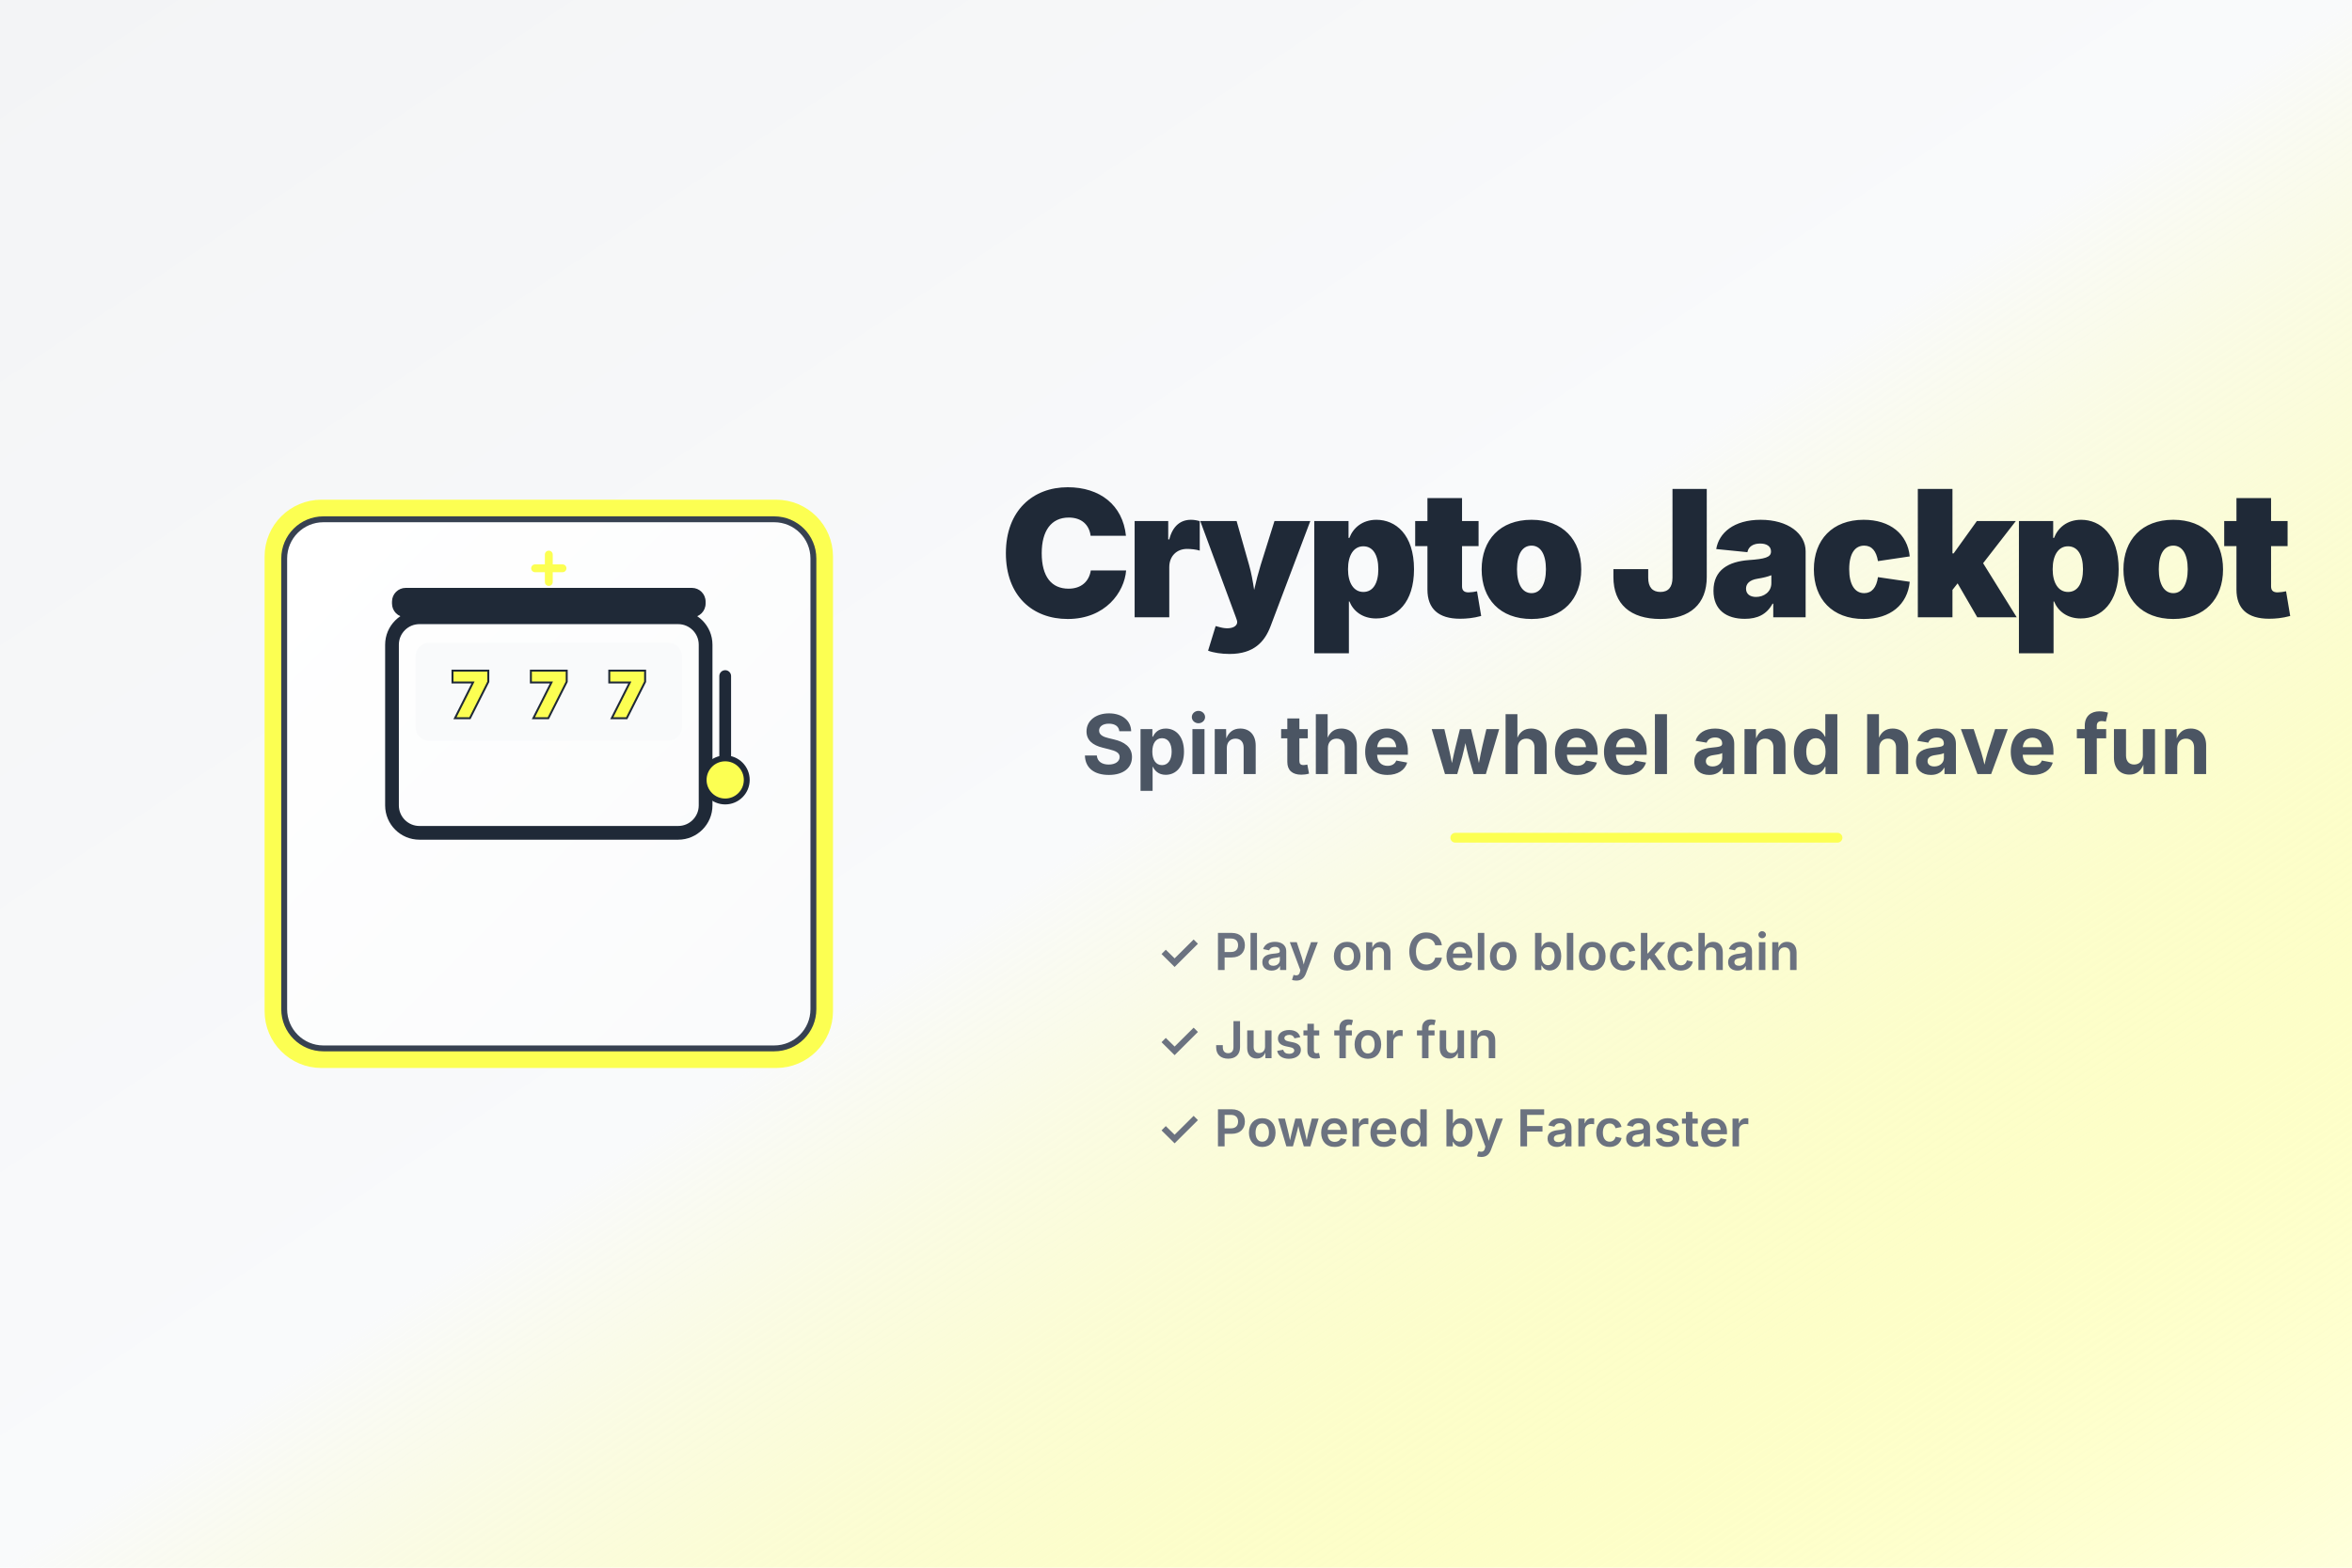
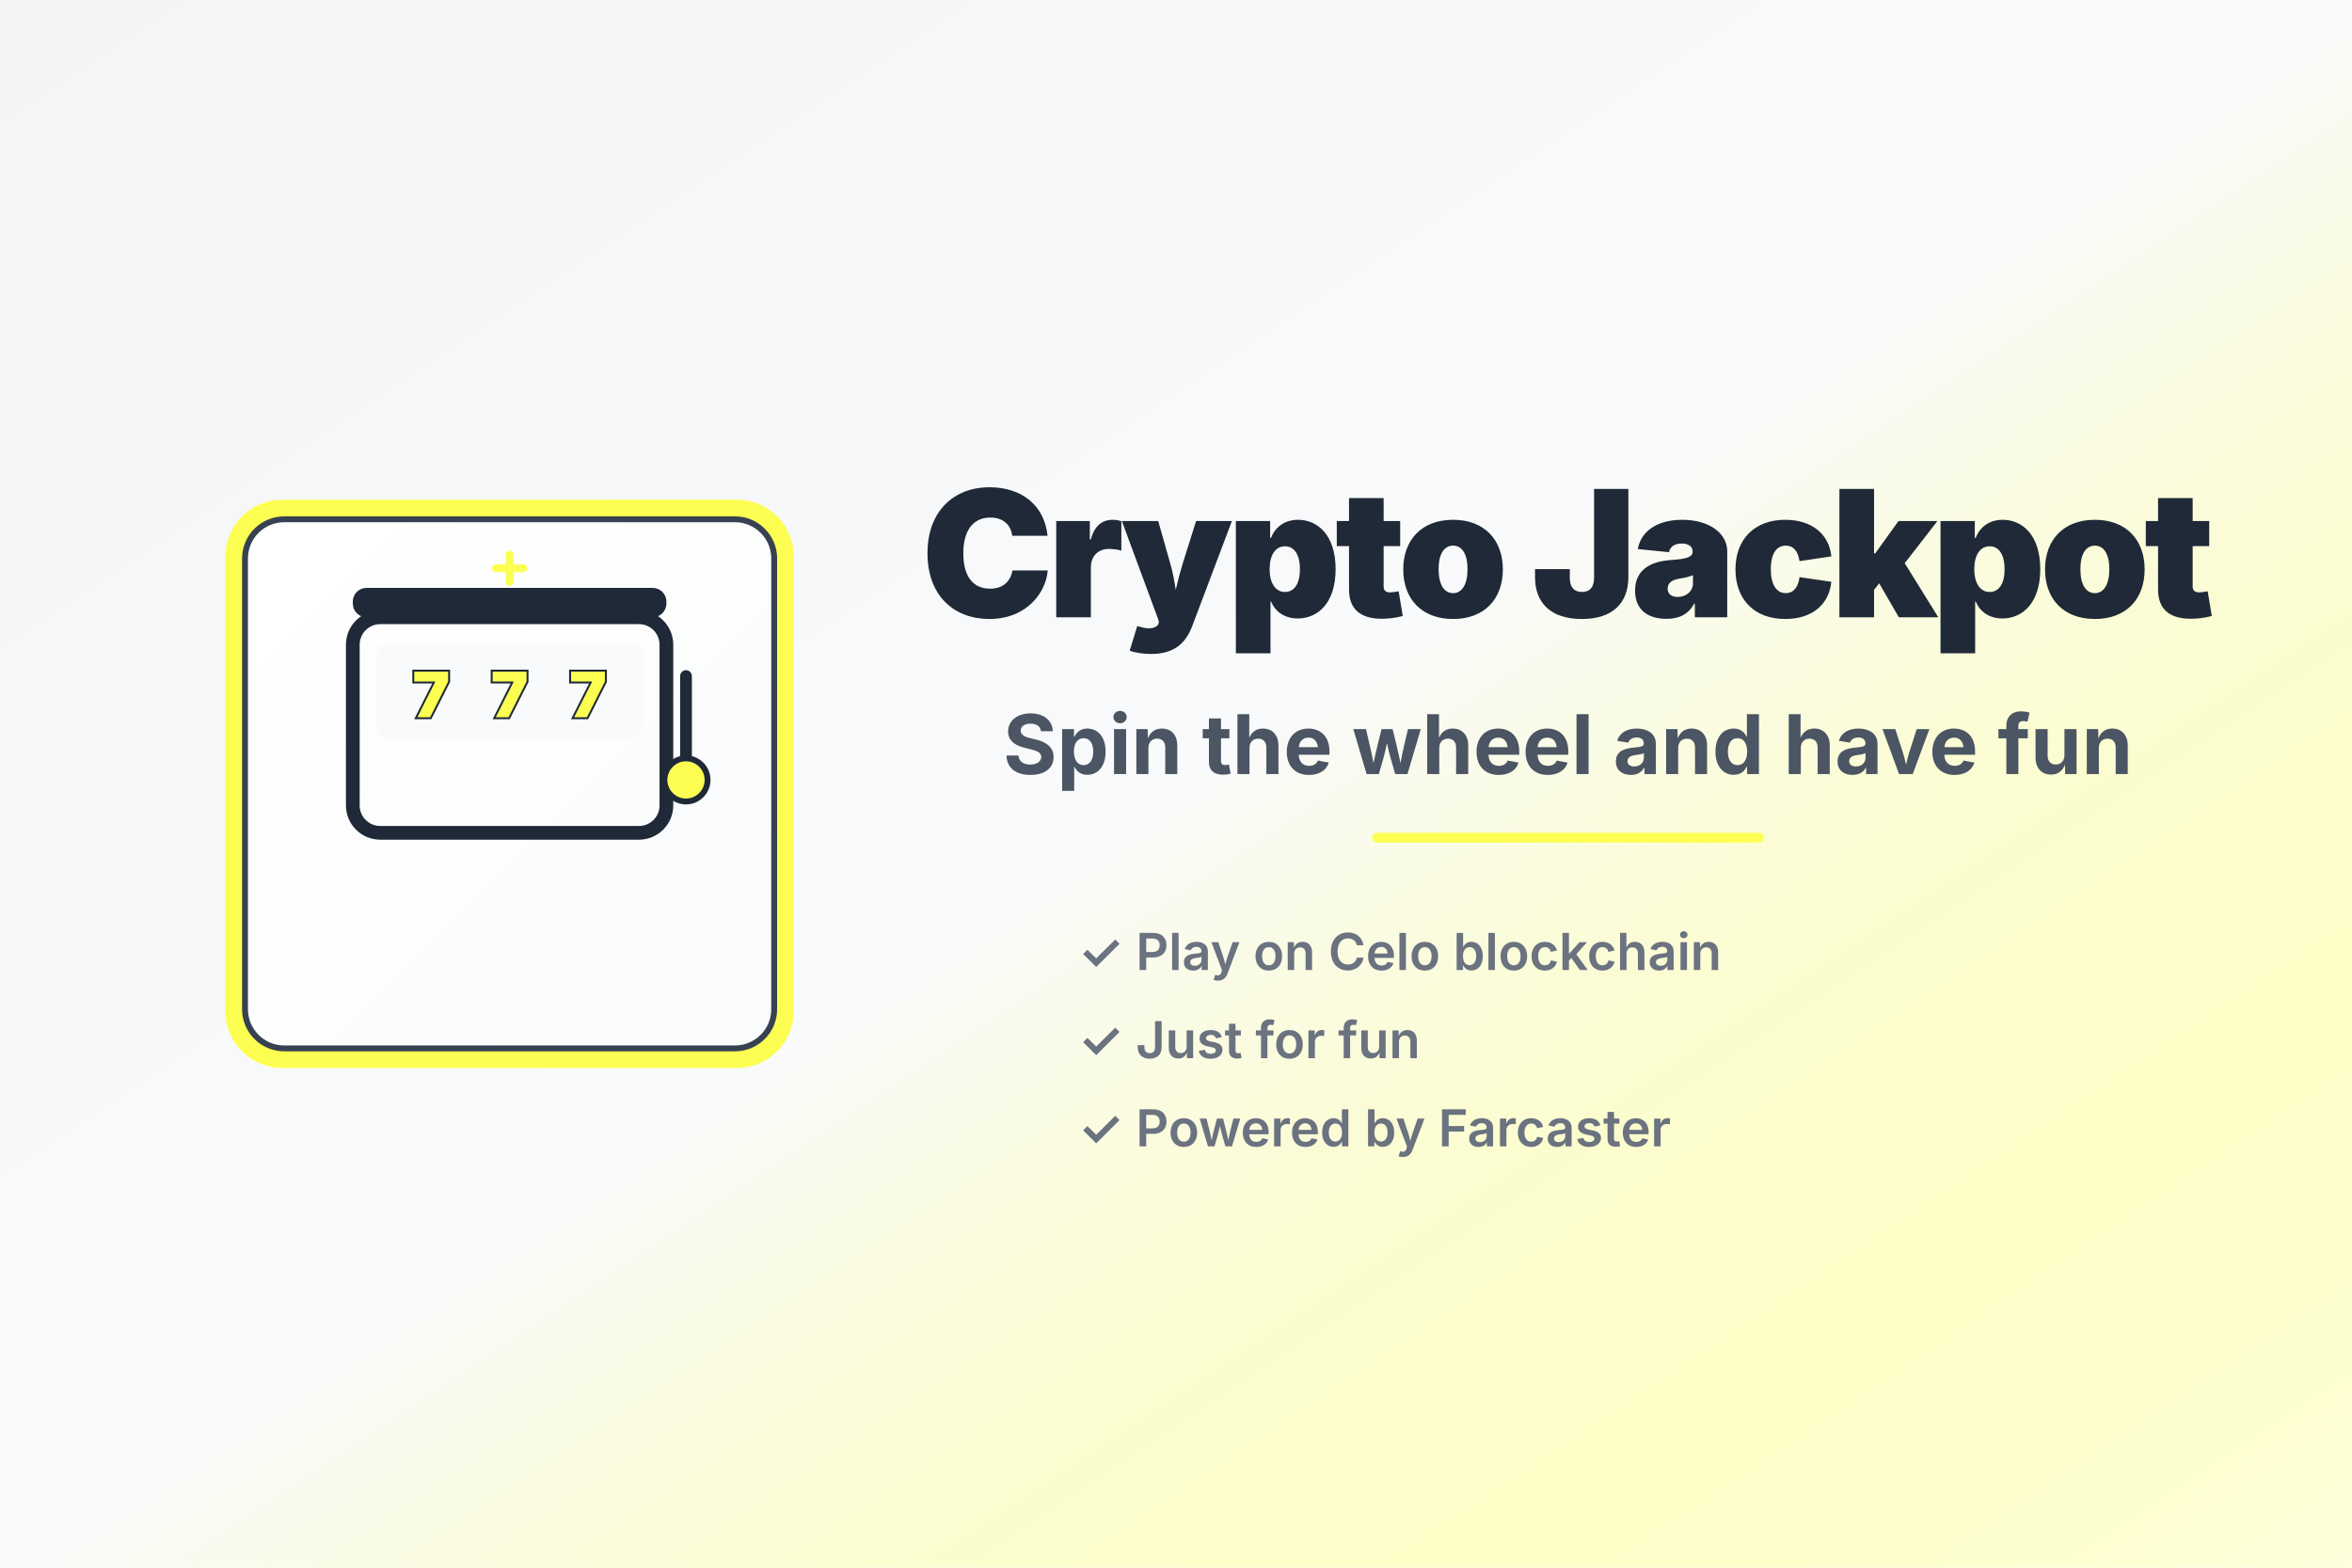
<svg xmlns="http://www.w3.org/2000/svg" width="1200" height="800" viewBox="0 0 1200 800">
  <defs>
    <linearGradient id="ogBg" x1="0%" y1="0%" x2="100%" y2="100%">
      <stop offset="0%" style="stop-color:#f3f4f6;stop-opacity:1" />
      <stop offset="50%" style="stop-color:#f9fafb;stop-opacity:1" />
      <stop offset="100%" style="stop-color:#FCFF52;stop-opacity:0.2" />
    </linearGradient>
    <linearGradient id="ogCardBg" x1="0%" y1="0%" x2="100%" y2="100%">
      <stop offset="0%" style="stop-color:#ffffff;stop-opacity:0.95" />
      <stop offset="100%" style="stop-color:#f9fafb;stop-opacity:0.95" />
    </linearGradient>
  </defs>
  <rect width="1200" height="800" fill="url(#ogBg)" />
-   <g transform="translate(280, 400)">
+   <g transform="translate(260, 400)">
    <rect x="-140" y="-140" width="280" height="280" rx="24" fill="none" stroke="#FCFF52" stroke-width="10" />
    <rect x="-135" y="-135" width="270" height="270" rx="20" fill="url(#ogCardBg)" stroke="#374151" stroke-width="3" />
    <g transform="translate(0, -20)">
      <rect x="-80" y="-65" width="160" height="110" rx="14" fill="none" stroke="#1f2937" stroke-width="7" />
      <rect x="-80" y="-80" width="160" height="15" rx="7" fill="#1f2937" />
      <rect x="-68" y="-52" width="136" height="50" rx="7" fill="#f9fafb" />
      <text x="-40" y="-14" font-size="32" fill="#FCFF52" stroke="#1f2937" stroke-width="2" paint-order="stroke" font-family="system-ui, -apple-system, sans-serif" font-weight="900" text-anchor="middle">7</text>
      <text x="0" y="-14" font-size="32" fill="#FCFF52" stroke="#1f2937" stroke-width="2" paint-order="stroke" font-family="system-ui, -apple-system, sans-serif" font-weight="900" text-anchor="middle">7</text>
      <text x="40" y="-14" font-size="32" fill="#FCFF52" stroke="#1f2937" stroke-width="2" paint-order="stroke" font-family="system-ui, -apple-system, sans-serif" font-weight="900" text-anchor="middle">7</text>
      <g transform="translate(90, 0)">
        <line x1="0" y1="-35" x2="0" y2="8" stroke="#1f2937" stroke-width="6" stroke-linecap="round" />
        <circle cx="0" cy="18" r="11" fill="#FCFF52" stroke="#1f2937" stroke-width="3" />
      </g>
    </g>
    <g transform="translate(0, -110)">
      <line x1="0" y1="-7" x2="0" y2="7" stroke="#FCFF52" stroke-width="4" stroke-linecap="round" />
      <line x1="-7" y1="0" x2="7" y2="0" stroke="#FCFF52" stroke-width="4" stroke-linecap="round" />
    </g>
  </g>
-   <g transform="translate(520, 0)">
+   <g transform="translate(480, 0)">
    <text x="320" y="315" font-size="90" fill="#1f2937" font-family="system-ui, -apple-system, sans-serif" font-weight="900" text-anchor="middle" letter-spacing="-3">Crypto Jackpot</text>
    <text x="320" y="395" font-size="42" fill="#4b5563" font-family="system-ui, -apple-system, sans-serif" font-weight="700" text-anchor="middle">Spin the wheel and have fun</text>
    <rect x="220" y="425" width="200" height="5" rx="2.5" fill="#FCFF52" />
    <text x="70" y="495" font-size="26" fill="#6b7280" font-family="system-ui, -apple-system, sans-serif" font-weight="600">✓ Play on Celo blockchain</text>
    <text x="70" y="540" font-size="26" fill="#6b7280" font-family="system-ui, -apple-system, sans-serif" font-weight="600">✓ Just for fun</text>
    <text x="70" y="585" font-size="26" fill="#6b7280" font-family="system-ui, -apple-system, sans-serif" font-weight="600">✓ Powered by Farcaster</text>
  </g>
</svg>
